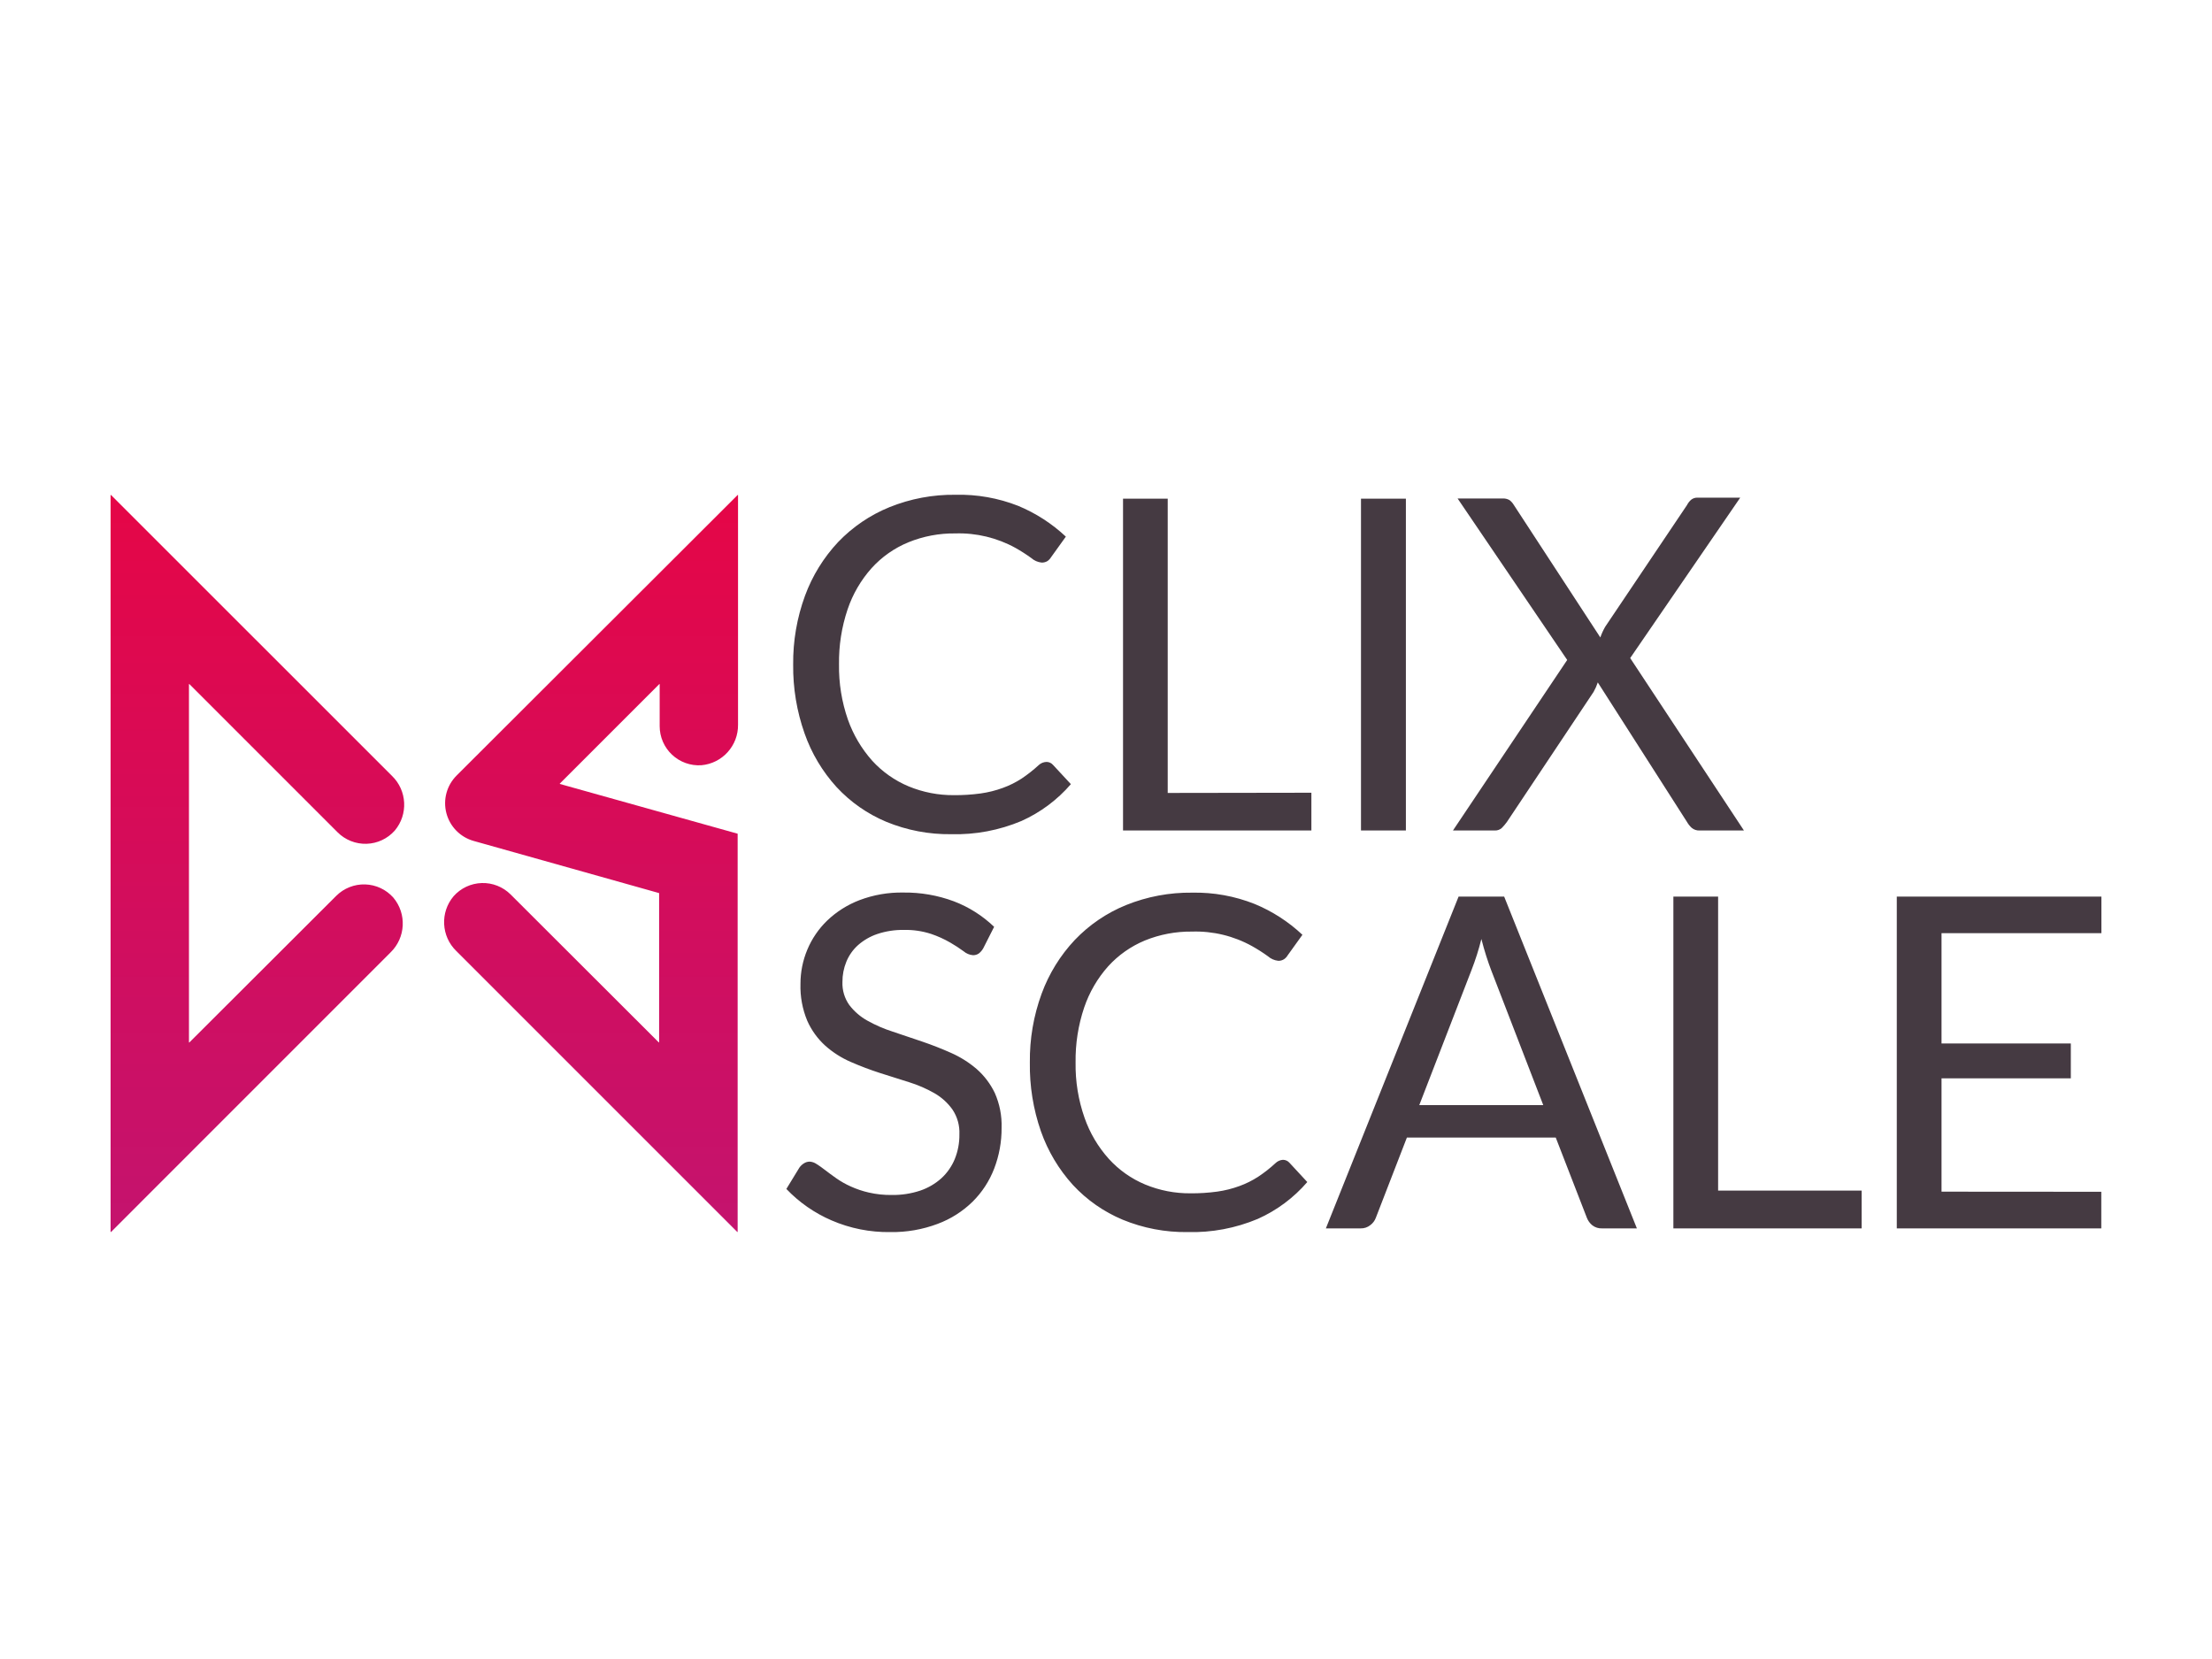
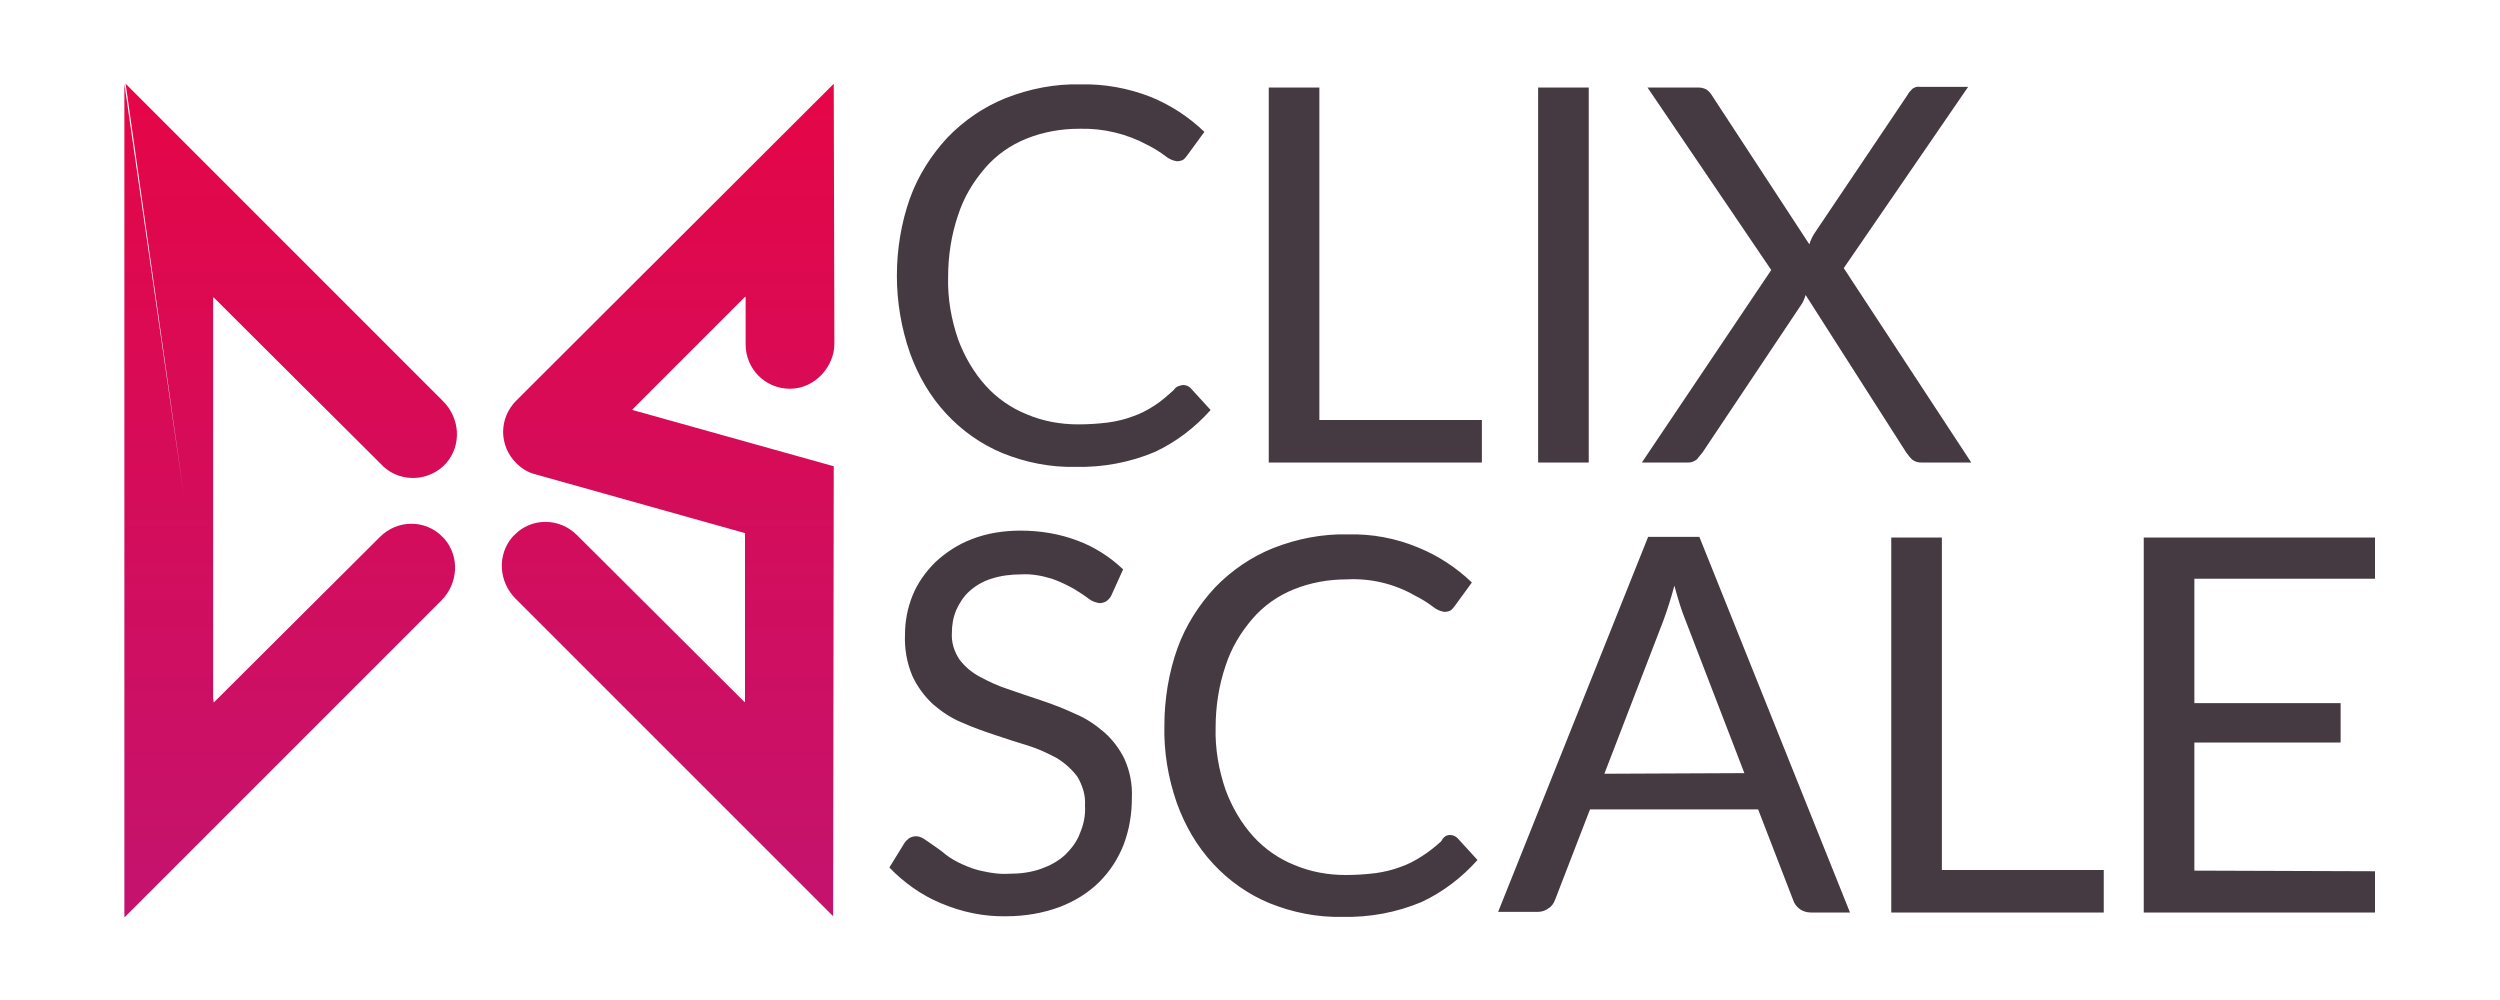
- <svg xmlns="http://www.w3.org/2000/svg" id="Layer_1" data-name="Layer 1" viewBox="0 0 400 300">
-   <defs>
-     <style>.cls-1{fill:url(#linear-gradient);}.cls-2{fill:#453a42;}</style>
-     <linearGradient id="linear-gradient" x1="76.7" y1="222.8" x2="76.7" y2="89.47" gradientUnits="userSpaceOnUse">
-       <stop offset="0" stop-color="#c4136e" />
-       <stop offset="1" stop-color="#e50647" />
-     </linearGradient>
-   </defs>
-   <path class="cls-1" d="M20,222.76V89.51a0,0,0,0,1,.07,0L70.88,140.3a7.26,7.26,0,0,1,.5,9.9,7.1,7.1,0,0,1-10.33.31L34.24,123.7s-.07,0-.07,0v64.81a0,0,0,0,0,.07,0L60.8,162a7.1,7.1,0,0,1,10.33.32,7.28,7.28,0,0,1-.5,9.9L20.07,222.79A0,0,0,0,1,20,222.76Zm113.39,0v-72s0,0,0,0l-32.16-9s0,0,0-.06l18-18a0,0,0,0,1,.06,0v7.61a7.08,7.08,0,0,0,7.53,7.07,7.27,7.27,0,0,0,6.64-7.35V89.5a0,0,0,0,0-.06,0L82.57,140.24a7.08,7.08,0,0,0,3.09,11.83l33.53,9.43a0,0,0,0,1,0,0v27a0,0,0,0,1-.06,0L92.34,161.75a7.09,7.09,0,0,0-10.32.32,7.27,7.27,0,0,0,.49,9.9l50.82,50.82A0,0,0,0,0,133.39,222.76Z" />
-   <path class="cls-2" d="M189.25,137.78a1.54,1.54,0,0,1,1.17.54l3.23,3.48a25.69,25.69,0,0,1-8.94,6.66A30.69,30.69,0,0,1,172,150.85a29.8,29.8,0,0,1-11.73-2.24,25.87,25.87,0,0,1-9-6.29,28.32,28.32,0,0,1-5.78-9.7,36.2,36.2,0,0,1-2.06-12.44,35.1,35.1,0,0,1,2.14-12.45,28.63,28.63,0,0,1,6-9.72,26.89,26.89,0,0,1,9.28-6.3,30.84,30.84,0,0,1,11.95-2.24,29.07,29.07,0,0,1,11.31,2,28.64,28.64,0,0,1,8.63,5.57l-2.68,3.73a2.26,2.26,0,0,1-.65.69,1.88,1.88,0,0,1-1.07.27,3.32,3.32,0,0,1-1.84-.81,29.53,29.53,0,0,0-2.85-1.83,21.15,21.15,0,0,0-10.9-2.63,21.71,21.71,0,0,0-8.5,1.61,18.42,18.42,0,0,0-6.64,4.67,21.51,21.51,0,0,0-4.34,7.46,29.82,29.82,0,0,0-1.55,9.93,29.07,29.07,0,0,0,1.61,10,22.4,22.4,0,0,0,4.4,7.44,18.65,18.65,0,0,0,6.58,4.63,21,21,0,0,0,8.19,1.59,33.76,33.76,0,0,0,4.84-.31,19.48,19.48,0,0,0,4-1,16.59,16.59,0,0,0,3.4-1.69,25.79,25.79,0,0,0,3.12-2.46A2.14,2.14,0,0,1,189.25,137.78Zm47.89,5.57v6.83H203.08v-60h8.08v53.21Zm17.09,6.83h-8.12v-60h8.12Zm61.13,0h-8a2.08,2.08,0,0,1-1.45-.48,4.5,4.5,0,0,1-.85-1.07L288.93,123.4a9.3,9.3,0,0,1-.76,1.72L272.5,148.63a9.42,9.42,0,0,1-.9,1.07,1.78,1.78,0,0,1-1.32.48h-7.54l20.66-30.84-19.82-29.2h8.08a2.34,2.34,0,0,1,1.3.29,3,3,0,0,1,.76.84l15.67,24a11,11,0,0,1,.88-1.93l14.79-22a3.13,3.13,0,0,1,.79-1,1.78,1.78,0,0,1,1.09-.35h7.75L294.79,119ZM177.81,171.47a3.13,3.13,0,0,1-.81.95,1.8,1.8,0,0,1-1.07.31,3,3,0,0,1-1.68-.71,26.16,26.16,0,0,0-2.41-1.57,19.17,19.17,0,0,0-3.47-1.57,14.87,14.87,0,0,0-4.93-.72,14.4,14.4,0,0,0-4.8.74,10.19,10.19,0,0,0-3.47,2,8.21,8.21,0,0,0-2.12,3,9.49,9.49,0,0,0-.71,3.67,6.77,6.77,0,0,0,1.24,4.17,10.62,10.62,0,0,0,3.26,2.82,25.11,25.11,0,0,0,4.61,2q2.58.86,5.28,1.78t5.28,2.07a18.77,18.77,0,0,1,4.61,2.91,13.57,13.57,0,0,1,3.27,4.32,14.41,14.41,0,0,1,1.23,6.28,20.17,20.17,0,0,1-1.34,7.4,17,17,0,0,1-3.92,6,18,18,0,0,1-6.32,4A23.22,23.22,0,0,1,161,222.8a25.82,25.82,0,0,1-10.64-2.12A24.87,24.87,0,0,1,142.2,215l2.35-3.85a2.83,2.83,0,0,1,.81-.77,1.92,1.92,0,0,1,1.07-.32,2.42,2.42,0,0,1,1.24.44c.46.29,1,.66,1.57,1.11s1.26.94,2,1.47a15.71,15.71,0,0,0,2.58,1.46,16.9,16.9,0,0,0,3.29,1.11,17.47,17.47,0,0,0,4.14.44,15.54,15.54,0,0,0,5.16-.79,11,11,0,0,0,3.83-2.24,9.77,9.77,0,0,0,2.41-3.46,11.5,11.5,0,0,0,.84-4.48,7.45,7.45,0,0,0-1.24-4.46A10.22,10.22,0,0,0,169,197.7a22.91,22.91,0,0,0-4.6-2q-2.61-.81-5.28-1.67t-5.28-2a17.27,17.27,0,0,1-4.61-2.94,13.43,13.43,0,0,1-3.25-4.5,16.1,16.1,0,0,1-1.23-6.68,15.94,15.94,0,0,1,1.23-6.16,15.75,15.75,0,0,1,3.6-5.28,17.51,17.51,0,0,1,5.83-3.69,21.27,21.27,0,0,1,7.94-1.38,25.25,25.25,0,0,1,9.15,1.59,21.59,21.59,0,0,1,7.27,4.61ZM232,209.73a1.57,1.57,0,0,1,1.18.54l3.22,3.48a25.6,25.6,0,0,1-8.94,6.66,30.69,30.69,0,0,1-12.72,2.39,29.8,29.8,0,0,1-11.73-2.24,25.87,25.87,0,0,1-9-6.29,28.48,28.48,0,0,1-5.78-9.7,36.16,36.16,0,0,1-2-12.44,35,35,0,0,1,2.13-12.44,28.49,28.49,0,0,1,6-9.72,26.73,26.73,0,0,1,9.28-6.31,30.93,30.93,0,0,1,11.94-2.24,29.07,29.07,0,0,1,11.31,2.05,28.51,28.51,0,0,1,8.63,5.57l-2.68,3.73a2.15,2.15,0,0,1-.65.69,1.79,1.79,0,0,1-1.07.28,3.35,3.35,0,0,1-1.84-.82,29.69,29.69,0,0,0-2.85-1.82,21,21,0,0,0-10.89-2.64,21.94,21.94,0,0,0-8.51,1.61,18.63,18.63,0,0,0-6.64,4.67,21.67,21.67,0,0,0-4.34,7.46,29.82,29.82,0,0,0-1.55,9.93,28.83,28.83,0,0,0,1.62,10,21.88,21.88,0,0,0,4.4,7.44,18.49,18.49,0,0,0,6.57,4.63,21,21,0,0,0,8.19,1.59,33.66,33.66,0,0,0,4.84-.31,19.48,19.48,0,0,0,4-1,16.59,16.59,0,0,0,3.4-1.69,24.21,24.21,0,0,0,3.12-2.45A2.15,2.15,0,0,1,232,209.73Zm64,12.4h-6.29a2.67,2.67,0,0,1-1.76-.55,3.25,3.25,0,0,1-1-1.38l-5.62-14.49H254.41L248.8,220.2a2.89,2.89,0,0,1-1,1.34,2.67,2.67,0,0,1-1.76.59h-6.28l24-60H272Zm-16.93-22.29-9.43-24.43c-.28-.72-.57-1.57-.88-2.53s-.6-2-.88-3.08a45.64,45.64,0,0,1-1.8,5.66l-9.43,24.38Zm57.57,15.46v6.83H302.6v-60h8.09V215.3Zm43.34.21,0,6.62H343v-60h37v6.62H351.09v19.94h23.38V195H351.09v20.49Z" />
+ <svg xmlns="http://www.w3.org/2000/svg" version="1.1" id="Layer_1" x="0px" y="0px" viewBox="0 0 400 160" style="enable-background:new 0 0 400 160;" xml:space="preserve">
+   <style type="text/css">
+ 	.st0{fill:url(#SVGID_1_);}
+ 	.st1{fill:#453A42;}
+ </style>
+   <linearGradient id="SVGID_1_" gradientUnits="userSpaceOnUse" x1="76.73" y1="15.355" x2="76.73" y2="148.645" gradientTransform="matrix(1 0 0 -1 0 162)">
+     <stop offset="0" style="stop-color:#C4136E" />
+     <stop offset="1" style="stop-color:#E50647" />
+   </linearGradient>
+   <path class="st0" d="M20.1,13.4l50.8,50.8c2.7,2.7,3,7,0.5,9.9c-2.6,2.9-7.1,3.2-10,0.6c-0.1-0.1-0.2-0.2-0.3-0.3L34.2,47.6h-0.1  v64.8 M34.2,112.4l26.6-26.5c2.8-2.8,7.3-2.8,10,0c0.1,0.1,0.2,0.2,0.3,0.3c2.5,2.9,2.2,7.2-0.5,9.9l-50.6,50.6l-0.1,0V13.4   M133.4,13.4L82.6,64.1c-2.8,2.8-2.8,7.2,0,10c0.9,0.9,1.9,1.5,3.1,1.8l33.5,9.4l0,0v27h-0.1L92.3,85.6c-2.8-2.8-7.3-2.8-10,0  c-0.1,0.1-0.2,0.2-0.3,0.3c-2.5,2.9-2.2,7.2,0.5,9.9l50.8,50.8l0.1-72l-32.2-9c0,0,0,0,0-0.1l18-18h0.1v7.6c0,3.9,3.1,7.1,7.1,7.1  s7.2-3.6,7.1-7.4L133.4,13.4" />
+   <path class="st1" d="M189.3,61.6c0.5,0,0.9,0.2,1.2,0.5l3.2,3.5c-2.5,2.8-5.5,5.1-8.9,6.7c-4,1.7-8.4,2.5-12.7,2.4  c-4,0.1-8-0.7-11.7-2.2c-3.4-1.4-6.5-3.6-9-6.3c-2.6-2.8-4.5-6.1-5.8-9.7c-1.4-4-2.1-8.2-2.1-12.4c0-4.2,0.7-8.5,2.1-12.4  c1.3-3.6,3.4-6.9,6-9.7c2.6-2.7,5.8-4.9,9.3-6.3c3.8-1.5,7.9-2.3,11.9-2.2c3.9-0.1,7.7,0.6,11.3,2c3.2,1.3,6.1,3.2,8.6,5.6l-2.7,3.7  c-0.2,0.3-0.4,0.5-0.6,0.7c-0.3,0.2-0.7,0.3-1.1,0.3c-0.7-0.1-1.3-0.4-1.8-0.8c-0.9-0.7-1.9-1.3-2.9-1.8c-3.3-1.8-7.1-2.7-10.9-2.6  c-2.9,0-5.8,0.5-8.5,1.6c-2.5,1-4.8,2.6-6.6,4.7c-1.9,2.2-3.4,4.7-4.3,7.5c-1.1,3.2-1.6,6.6-1.6,9.9c-0.1,3.4,0.5,6.8,1.6,10  c1,2.7,2.5,5.3,4.4,7.4c1.8,2,4.1,3.6,6.6,4.6c2.6,1.1,5.4,1.6,8.2,1.6c1.6,0,3.2-0.1,4.8-0.3c1.4-0.2,2.7-0.5,4-1  c1.2-0.4,2.3-1,3.4-1.7c1.1-0.7,2.1-1.6,3.1-2.5C188.2,61.8,188.7,61.7,189.3,61.6z M237.1,67.2V74h-34.1V14h8.1v53.2L237.1,67.2z   M254.2,74h-8.1V14h8.1V74z M315.4,74h-8c-0.5,0-1-0.1-1.5-0.5c-0.3-0.3-0.6-0.7-0.9-1.1l-16.1-25.2c-0.2,0.6-0.4,1.2-0.8,1.7  l-15.7,23.5c-0.3,0.4-0.6,0.7-0.9,1.1c-0.4,0.3-0.8,0.5-1.3,0.5h-7.5l20.7-30.8L263.6,14h8.1c0.5,0,0.9,0.1,1.3,0.3  c0.3,0.2,0.6,0.5,0.8,0.8l15.7,24c0.2-0.7,0.5-1.3,0.9-1.9l14.8-22c0.2-0.4,0.5-0.7,0.8-1c0.3-0.2,0.7-0.4,1.1-0.3h7.8l-19.9,29  L315.4,74z M177.8,95.3c-0.2,0.4-0.5,0.7-0.8,0.9c-0.3,0.2-0.7,0.3-1.1,0.3c-0.6-0.1-1.2-0.3-1.7-0.7c-0.8-0.6-1.6-1.1-2.4-1.6  c-1.1-0.6-2.3-1.2-3.5-1.6c-1.6-0.5-3.3-0.8-4.9-0.7c-1.6,0-3.3,0.2-4.8,0.7c-1.3,0.4-2.5,1.1-3.5,2c-0.9,0.8-1.6,1.9-2.1,3  c-0.5,1.2-0.7,2.4-0.7,3.7c-0.1,1.5,0.4,3,1.2,4.2c0.9,1.2,2,2.1,3.3,2.8c1.5,0.8,3,1.5,4.6,2c1.7,0.6,3.5,1.2,5.3,1.8  c1.8,0.6,3.6,1.3,5.3,2.1c1.7,0.7,3.2,1.7,4.6,2.9c1.4,1.2,2.5,2.7,3.3,4.3c0.9,2,1.3,4.1,1.2,6.3c0,2.5-0.4,5-1.3,7.4  c-0.9,2.3-2.2,4.3-3.9,6c-1.8,1.8-4,3.1-6.3,4c-2.7,1-5.6,1.5-8.5,1.5c-3.7,0.1-7.3-0.7-10.6-2.1c-3.1-1.3-5.9-3.3-8.2-5.7l2.4-3.9  c0.2-0.3,0.5-0.6,0.8-0.8c0.3-0.2,0.7-0.3,1.1-0.3c0.4,0,0.9,0.2,1.2,0.4c0.5,0.3,1,0.7,1.6,1.1s1.3,0.9,2,1.5  c0.8,0.6,1.7,1.1,2.6,1.5c1.1,0.5,2.2,0.9,3.3,1.1c1.4,0.3,2.7,0.5,4.1,0.4c1.8,0,3.5-0.2,5.2-0.8c1.4-0.5,2.7-1.2,3.8-2.2  c1-1,1.9-2.1,2.4-3.5c0.6-1.4,0.9-2.9,0.8-4.5c0.1-1.6-0.4-3.1-1.2-4.5c-0.9-1.2-2-2.2-3.3-3c-1.5-0.8-3-1.5-4.6-2  c-1.7-0.5-3.5-1.1-5.3-1.7s-3.5-1.2-5.3-2c-1.7-0.7-3.2-1.7-4.6-2.9c-1.4-1.3-2.5-2.8-3.3-4.5c-0.9-2.1-1.3-4.4-1.2-6.7  c0-2.1,0.4-4.2,1.2-6.2c0.8-2,2.1-3.8,3.6-5.3c1.7-1.6,3.7-2.9,5.8-3.7c2.5-1,5.2-1.4,7.9-1.4c3.1,0,6.2,0.5,9.1,1.6  c2.7,1,5.2,2.6,7.3,4.6L177.8,95.3z M232,133.6c0.5,0,0.9,0.2,1.2,0.5l3.2,3.5c-2.5,2.8-5.5,5.1-8.9,6.7c-4,1.7-8.4,2.5-12.7,2.4  c-4,0.1-8-0.7-11.7-2.2c-3.4-1.4-6.5-3.6-9-6.3c-2.6-2.8-4.5-6.1-5.8-9.7c-1.4-4-2.1-8.2-2-12.4c0-4.2,0.7-8.5,2.1-12.4  c1.3-3.6,3.4-6.9,6-9.7c2.6-2.7,5.8-4.9,9.3-6.3c3.8-1.5,7.9-2.3,11.9-2.2c3.9-0.1,7.7,0.6,11.3,2.1c3.2,1.3,6.1,3.2,8.6,5.6  l-2.7,3.7c-0.2,0.3-0.4,0.5-0.6,0.7c-0.3,0.2-0.7,0.3-1.1,0.3c-0.7-0.1-1.3-0.4-1.8-0.8c-0.9-0.7-1.9-1.3-2.9-1.8  c-3.3-1.9-7.1-2.8-10.9-2.6c-2.9,0-5.8,0.5-8.5,1.6c-2.5,1-4.8,2.6-6.6,4.7c-1.9,2.2-3.4,4.7-4.3,7.5c-1.1,3.2-1.6,6.6-1.6,9.9  c-0.1,3.4,0.5,6.8,1.6,10c1,2.7,2.5,5.3,4.4,7.4c1.8,2,4.1,3.6,6.6,4.6c2.6,1.1,5.4,1.6,8.2,1.6c1.6,0,3.2-0.1,4.8-0.3  c1.4-0.2,2.7-0.5,4-1c1.2-0.4,2.3-1,3.4-1.7c1.1-0.7,2.1-1.5,3.1-2.4C231,133.8,231.5,133.6,232,133.6z M296,146h-6.3  c-0.6,0-1.3-0.2-1.8-0.6c-0.5-0.4-0.8-0.8-1-1.4l-5.6-14.5h-26.9l-5.6,14.5c-0.2,0.5-0.5,1-1,1.3c-0.5,0.4-1.1,0.6-1.8,0.6h-6.3  l24-60h8.2L296,146z M279.1,123.7l-9.4-24.4c-0.3-0.7-0.6-1.6-0.9-2.5s-0.6-2-0.9-3.1c-0.5,1.9-1.1,3.8-1.8,5.7l-9.4,24.4  L279.1,123.7z M336.6,139.2v6.8h-34V86h8.1v53.2H336.6z M380,139.4v6.6h-37V86h37v6.6h-28.9v19.9h23.4v6.3h-23.4v20.5L380,139.4z" />
</svg>
